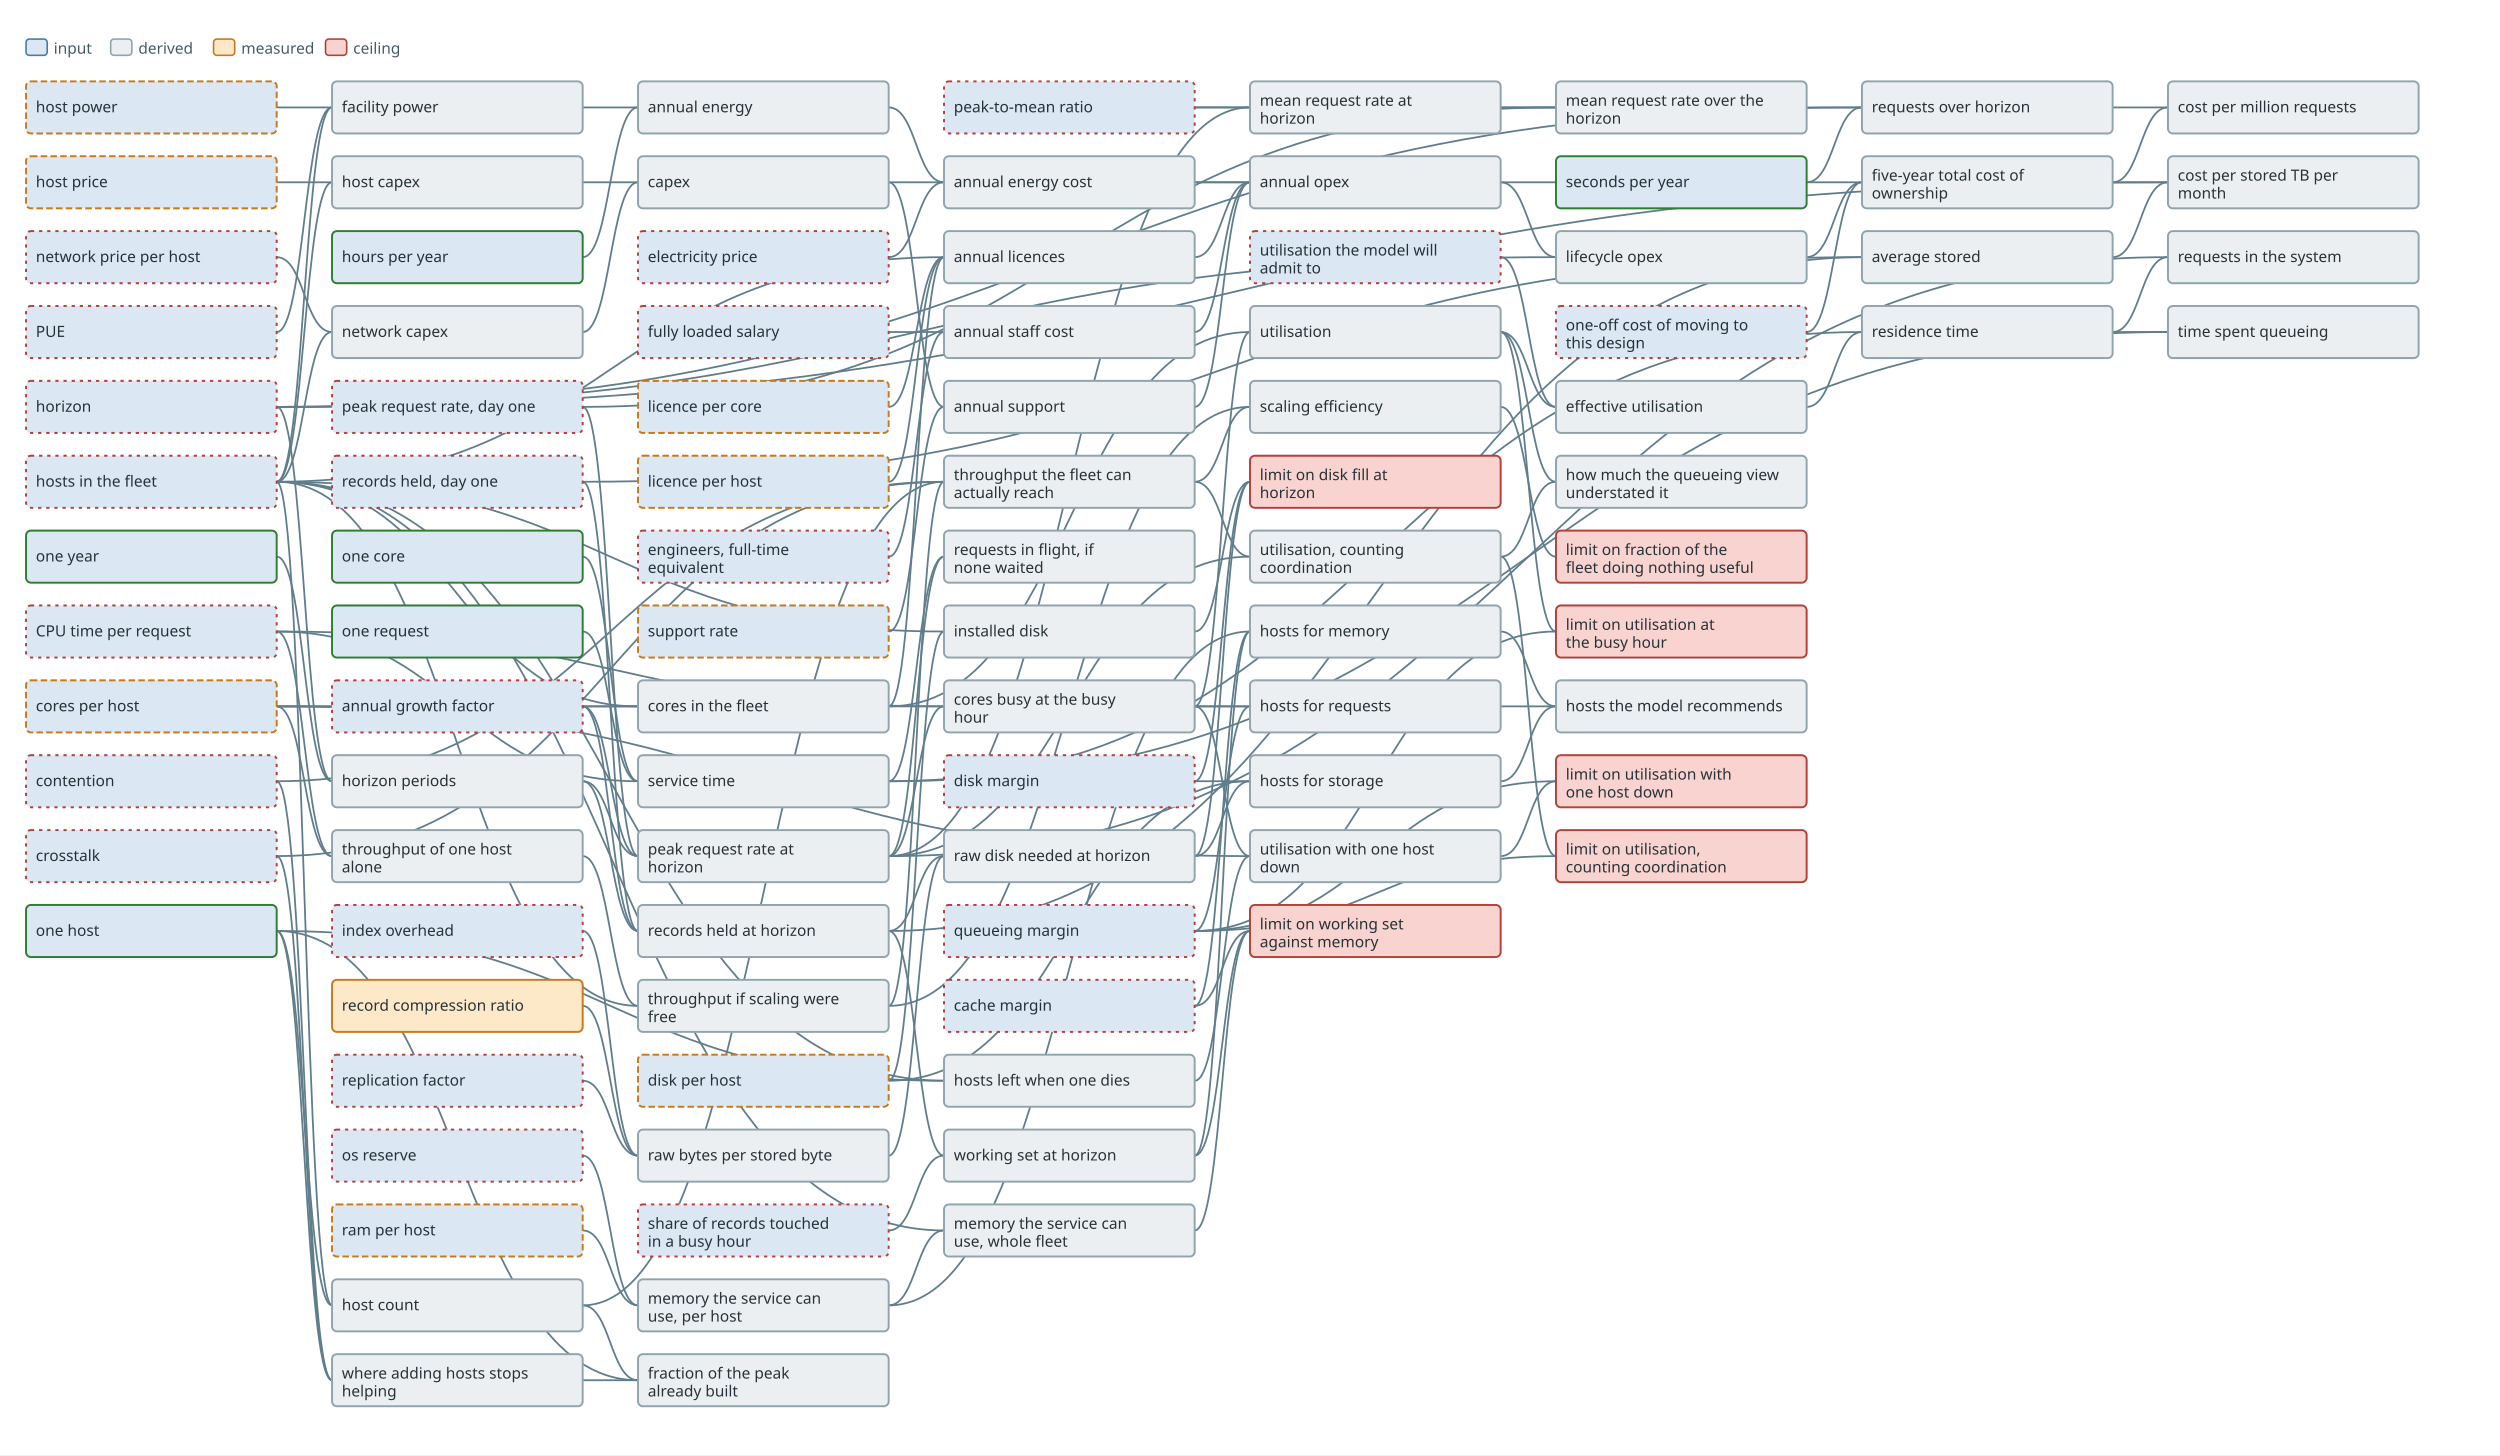
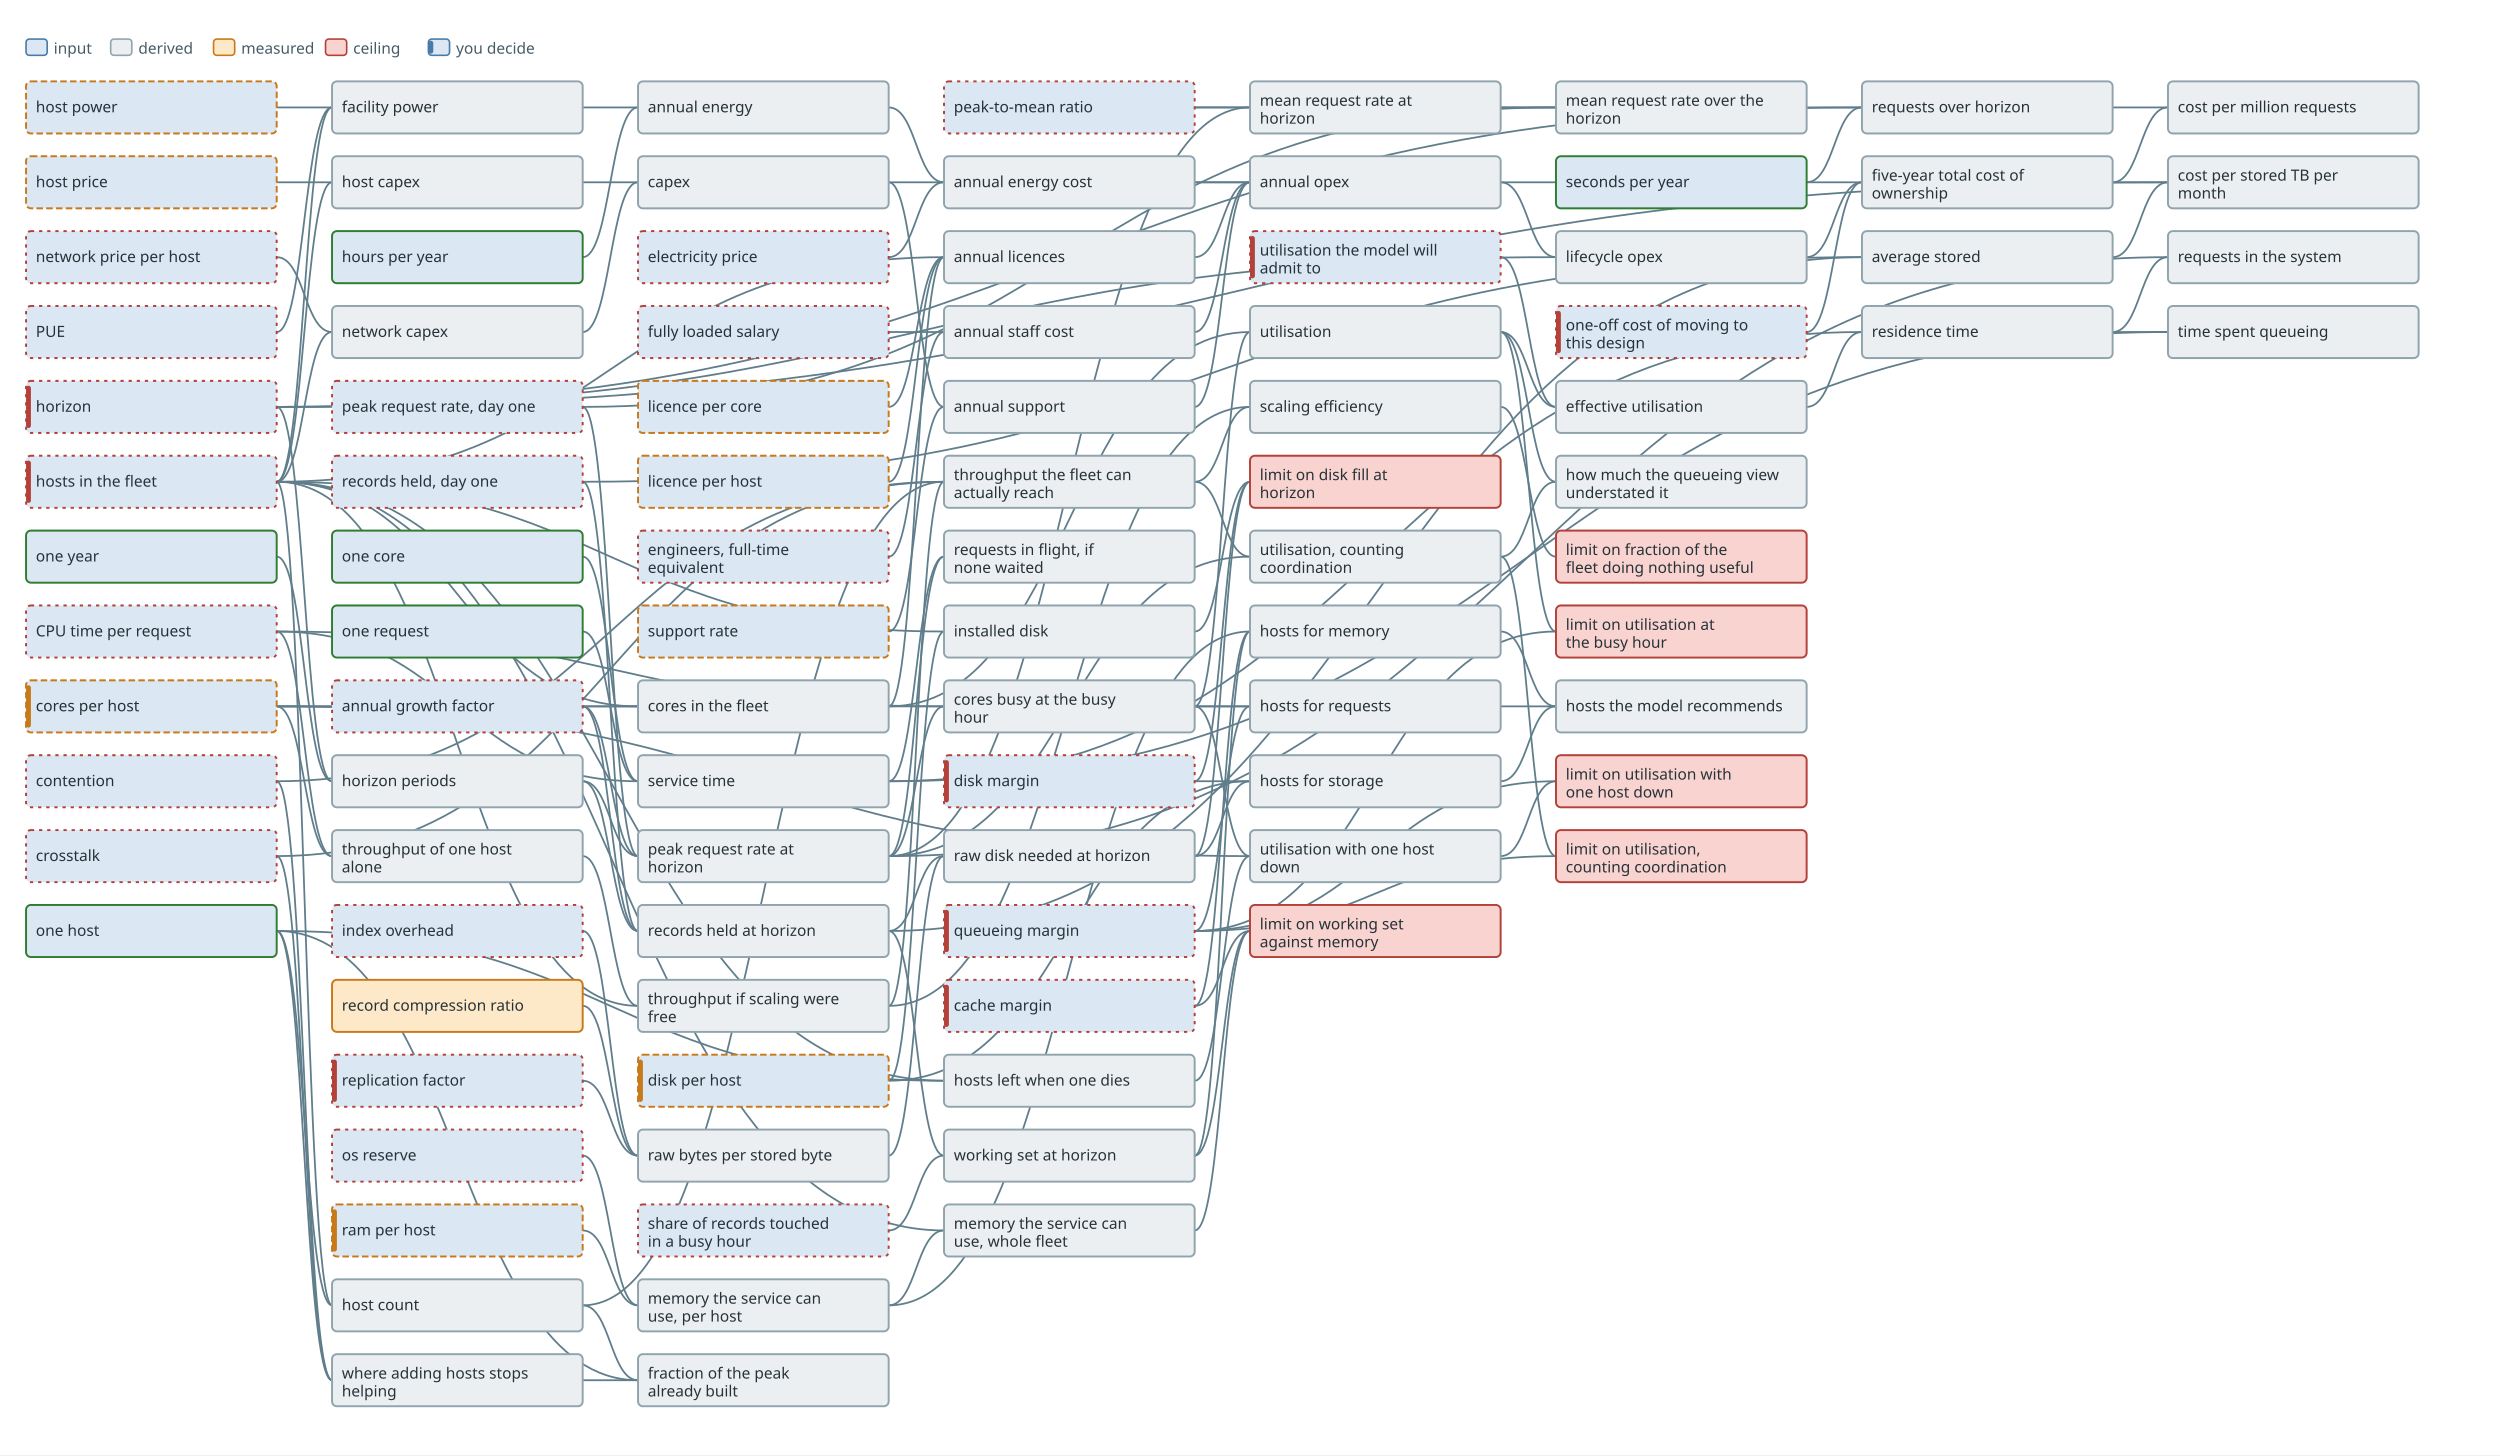
<svg xmlns="http://www.w3.org/2000/svg" viewBox="0 0 1536 894" width="1536" height="894" role="img" font-family="system-ui, sans-serif">
  <rect width="1536" height="894" fill="#ffffff" />
  <rect x="16.0" y="24" width="13" height="10" rx="2" fill="#dbe7f3" stroke="#4a7ba7" />
  <text x="33.0" y="33" font-size="9.5" fill="#455a64">input</text>
  <rect x="68.0" y="24" width="13" height="10" rx="2" fill="#eceff1" stroke="#90a4ae" />
  <text x="85.0" y="33" font-size="9.5" fill="#455a64">derived</text>
  <rect x="131.2" y="24" width="13" height="10" rx="2" fill="#fde8c8" stroke="#c8791a" />
  <text x="148.2" y="33" font-size="9.5" fill="#455a64">measured</text>
  <rect x="200.0" y="24" width="13" height="10" rx="2" fill="#f8d3d0" stroke="#b3413a" />
  <text x="217.0" y="33" font-size="9.5" fill="#455a64">ceiling</text>
+   <rect x="263.2" y="24" width="13" height="10" rx="2" fill="#dbe7f3" stroke="#4a7ba7" />
+   <rect x="263.2" y="25" width="3" height="8" rx="1.5" fill="#4a7ba7" />
+   <text x="280.2" y="33" font-size="9.5" fill="#455a64">you decide</text>
  <path d="M170.0,480.0 C375.0,480.0 375.0,296.0 580.0,296.0" fill="none" stroke="#607d8b" stroke-width="1.1" />
  <path d="M170.0,526.0 C375.0,526.0 375.0,296.0 580.0,296.0" fill="none" stroke="#607d8b" stroke-width="1.1" />
  <path d="M358.0,802.0 C469.0,802.0 469.0,296.0 580.0,296.0" fill="none" stroke="#607d8b" stroke-width="1.1" />
  <path d="M546.0,618.0 C563.0,618.0 563.0,296.0 580.0,296.0" fill="none" stroke="#607d8b" stroke-width="1.1" />
  <path d="M358.0,66.0 C375.0,66.0 375.0,66.0 392.0,66.0" fill="none" stroke="#607d8b" stroke-width="1.1" />
  <path d="M358.0,158.0 C375.0,158.0 375.0,66.0 392.0,66.0" fill="none" stroke="#607d8b" stroke-width="1.1" />
  <path d="M546.0,66.0 C563.0,66.0 563.0,112.0 580.0,112.0" fill="none" stroke="#607d8b" stroke-width="1.1" />
  <path d="M546.0,158.0 C563.0,158.0 563.0,112.0 580.0,112.0" fill="none" stroke="#607d8b" stroke-width="1.1" />
  <path d="M546.0,434.0 C563.0,434.0 563.0,158.0 580.0,158.0" fill="none" stroke="#607d8b" stroke-width="1.1" />
  <path d="M170.0,296.0 C375.0,296.0 375.0,158.0 580.0,158.0" fill="none" stroke="#607d8b" stroke-width="1.1" />
  <path d="M546.0,250.0 C563.0,250.0 563.0,158.0 580.0,158.0" fill="none" stroke="#607d8b" stroke-width="1.1" />
  <path d="M546.0,296.0 C563.0,296.0 563.0,158.0 580.0,158.0" fill="none" stroke="#607d8b" stroke-width="1.1" />
  <path d="M734.0,112.0 C751.0,112.0 751.0,112.0 768.0,112.0" fill="none" stroke="#607d8b" stroke-width="1.1" />
  <path d="M734.0,158.0 C751.0,158.0 751.0,112.0 768.0,112.0" fill="none" stroke="#607d8b" stroke-width="1.1" />
  <path d="M734.0,204.0 C751.0,204.0 751.0,112.0 768.0,112.0" fill="none" stroke="#607d8b" stroke-width="1.1" />
  <path d="M734.0,250.0 C751.0,250.0 751.0,112.0 768.0,112.0" fill="none" stroke="#607d8b" stroke-width="1.1" />
  <path d="M546.0,204.0 C563.0,204.0 563.0,204.0 580.0,204.0" fill="none" stroke="#607d8b" stroke-width="1.1" />
  <path d="M546.0,342.0 C563.0,342.0 563.0,204.0 580.0,204.0" fill="none" stroke="#607d8b" stroke-width="1.1" />
  <path d="M546.0,112.0 C563.0,112.0 563.0,250.0 580.0,250.0" fill="none" stroke="#607d8b" stroke-width="1.1" />
  <path d="M546.0,388.0 C563.0,388.0 563.0,250.0 580.0,250.0" fill="none" stroke="#607d8b" stroke-width="1.1" />
  <path d="M922.0,66.0 C939.0,66.0 939.0,66.0 956.0,66.0" fill="none" stroke="#607d8b" stroke-width="1.1" />
  <path d="M358.0,250.0 C657.0,250.0 657.0,66.0 956.0,66.0" fill="none" stroke="#607d8b" stroke-width="1.1" />
  <path d="M734.0,66.0 C845.0,66.0 845.0,66.0 956.0,66.0" fill="none" stroke="#607d8b" stroke-width="1.1" />
  <path d="M546.0,572.0 C845.0,572.0 845.0,158.0 1144.0,158.0" fill="none" stroke="#607d8b" stroke-width="1.1" />
  <path d="M358.0,296.0 C751.0,296.0 751.0,158.0 1144.0,158.0" fill="none" stroke="#607d8b" stroke-width="1.1" />
  <path d="M546.0,526.0 C563.0,526.0 563.0,434.0 580.0,434.0" fill="none" stroke="#607d8b" stroke-width="1.1" />
  <path d="M170.0,388.0 C375.0,388.0 375.0,434.0 580.0,434.0" fill="none" stroke="#607d8b" stroke-width="1.1" />
  <path d="M734.0,618.0 C751.0,618.0 751.0,572.0 768.0,572.0" fill="none" stroke="#607d8b" stroke-width="1.1" />
  <path d="M734.0,756.0 C751.0,756.0 751.0,572.0 768.0,572.0" fill="none" stroke="#607d8b" stroke-width="1.1" />
  <path d="M734.0,710.0 C751.0,710.0 751.0,572.0 768.0,572.0" fill="none" stroke="#607d8b" stroke-width="1.1" />
  <path d="M358.0,112.0 C375.0,112.0 375.0,112.0 392.0,112.0" fill="none" stroke="#607d8b" stroke-width="1.1" />
  <path d="M358.0,204.0 C375.0,204.0 375.0,112.0 392.0,112.0" fill="none" stroke="#607d8b" stroke-width="1.1" />
  <path d="M546.0,526.0 C939.0,526.0 939.0,158.0 1332.0,158.0" fill="none" stroke="#607d8b" stroke-width="1.1" />
  <path d="M1298.0,204.0 C1315.0,204.0 1315.0,158.0 1332.0,158.0" fill="none" stroke="#607d8b" stroke-width="1.1" />
  <path d="M734.0,572.0 C845.0,572.0 845.0,526.0 956.0,526.0" fill="none" stroke="#607d8b" stroke-width="1.1" />
  <path d="M922.0,342.0 C939.0,342.0 939.0,526.0 956.0,526.0" fill="none" stroke="#607d8b" stroke-width="1.1" />
  <path d="M170.0,434.0 C281.0,434.0 281.0,434.0 392.0,434.0" fill="none" stroke="#607d8b" stroke-width="1.1" />
  <path d="M170.0,296.0 C281.0,296.0 281.0,434.0 392.0,434.0" fill="none" stroke="#607d8b" stroke-width="1.1" />
  <path d="M1298.0,66.0 C1315.0,66.0 1315.0,66.0 1332.0,66.0" fill="none" stroke="#607d8b" stroke-width="1.1" />
  <path d="M1298.0,112.0 C1315.0,112.0 1315.0,66.0 1332.0,66.0" fill="none" stroke="#607d8b" stroke-width="1.1" />
  <path d="M1298.0,158.0 C1315.0,158.0 1315.0,112.0 1332.0,112.0" fill="none" stroke="#607d8b" stroke-width="1.1" />
  <path d="M170.0,250.0 C751.0,250.0 751.0,112.0 1332.0,112.0" fill="none" stroke="#607d8b" stroke-width="1.1" />
  <path d="M1298.0,112.0 C1315.0,112.0 1315.0,112.0 1332.0,112.0" fill="none" stroke="#607d8b" stroke-width="1.1" />
  <path d="M734.0,480.0 C751.0,480.0 751.0,296.0 768.0,296.0" fill="none" stroke="#607d8b" stroke-width="1.1" />
  <path d="M734.0,388.0 C751.0,388.0 751.0,296.0 768.0,296.0" fill="none" stroke="#607d8b" stroke-width="1.1" />
  <path d="M734.0,526.0 C751.0,526.0 751.0,296.0 768.0,296.0" fill="none" stroke="#607d8b" stroke-width="1.1" />
  <path d="M922.0,204.0 C939.0,204.0 939.0,250.0 956.0,250.0" fill="none" stroke="#607d8b" stroke-width="1.1" />
  <path d="M922.0,158.0 C939.0,158.0 939.0,250.0 956.0,250.0" fill="none" stroke="#607d8b" stroke-width="1.1" />
  <path d="M170.0,66.0 C187.0,66.0 187.0,66.0 204.0,66.0" fill="none" stroke="#607d8b" stroke-width="1.1" />
  <path d="M170.0,296.0 C187.0,296.0 187.0,66.0 204.0,66.0" fill="none" stroke="#607d8b" stroke-width="1.1" />
  <path d="M170.0,204.0 C187.0,204.0 187.0,66.0 204.0,66.0" fill="none" stroke="#607d8b" stroke-width="1.1" />
  <path d="M734.0,572.0 C845.0,572.0 845.0,480.0 956.0,480.0" fill="none" stroke="#607d8b" stroke-width="1.1" />
  <path d="M922.0,526.0 C939.0,526.0 939.0,480.0 956.0,480.0" fill="none" stroke="#607d8b" stroke-width="1.1" />
  <path d="M170.0,296.0 C375.0,296.0 375.0,756.0 580.0,756.0" fill="none" stroke="#607d8b" stroke-width="1.1" />
  <path d="M546.0,802.0 C563.0,802.0 563.0,756.0 580.0,756.0" fill="none" stroke="#607d8b" stroke-width="1.1" />
  <path d="M358.0,802.0 C375.0,802.0 375.0,848.0 392.0,848.0" fill="none" stroke="#607d8b" stroke-width="1.1" />
  <path d="M170.0,572.0 C281.0,572.0 281.0,848.0 392.0,848.0" fill="none" stroke="#607d8b" stroke-width="1.1" />
  <path d="M358.0,848.0 C375.0,848.0 375.0,848.0 392.0,848.0" fill="none" stroke="#607d8b" stroke-width="1.1" />
  <path d="M170.0,250.0 C187.0,250.0 187.0,480.0 204.0,480.0" fill="none" stroke="#607d8b" stroke-width="1.1" />
  <path d="M170.0,342.0 C187.0,342.0 187.0,480.0 204.0,480.0" fill="none" stroke="#607d8b" stroke-width="1.1" />
  <path d="M170.0,112.0 C187.0,112.0 187.0,112.0 204.0,112.0" fill="none" stroke="#607d8b" stroke-width="1.1" />
  <path d="M170.0,296.0 C187.0,296.0 187.0,112.0 204.0,112.0" fill="none" stroke="#607d8b" stroke-width="1.1" />
  <path d="M170.0,296.0 C187.0,296.0 187.0,802.0 204.0,802.0" fill="none" stroke="#607d8b" stroke-width="1.1" />
  <path d="M170.0,572.0 C187.0,572.0 187.0,802.0 204.0,802.0" fill="none" stroke="#607d8b" stroke-width="1.1" />
  <path d="M170.0,296.0 C375.0,296.0 375.0,664.0 580.0,664.0" fill="none" stroke="#607d8b" stroke-width="1.1" />
  <path d="M170.0,572.0 C375.0,572.0 375.0,664.0 580.0,664.0" fill="none" stroke="#607d8b" stroke-width="1.1" />
  <path d="M734.0,618.0 C751.0,618.0 751.0,388.0 768.0,388.0" fill="none" stroke="#607d8b" stroke-width="1.1" />
  <path d="M546.0,802.0 C657.0,802.0 657.0,388.0 768.0,388.0" fill="none" stroke="#607d8b" stroke-width="1.1" />
  <path d="M734.0,710.0 C751.0,710.0 751.0,388.0 768.0,388.0" fill="none" stroke="#607d8b" stroke-width="1.1" />
  <path d="M734.0,434.0 C751.0,434.0 751.0,434.0 768.0,434.0" fill="none" stroke="#607d8b" stroke-width="1.1" />
  <path d="M170.0,434.0 C469.0,434.0 469.0,434.0 768.0,434.0" fill="none" stroke="#607d8b" stroke-width="1.1" />
  <path d="M734.0,572.0 C751.0,572.0 751.0,434.0 768.0,434.0" fill="none" stroke="#607d8b" stroke-width="1.1" />
  <path d="M734.0,480.0 C751.0,480.0 751.0,480.0 768.0,480.0" fill="none" stroke="#607d8b" stroke-width="1.1" />
  <path d="M546.0,664.0 C657.0,664.0 657.0,480.0 768.0,480.0" fill="none" stroke="#607d8b" stroke-width="1.1" />
  <path d="M734.0,526.0 C751.0,526.0 751.0,480.0 768.0,480.0" fill="none" stroke="#607d8b" stroke-width="1.1" />
  <path d="M922.0,388.0 C939.0,388.0 939.0,434.0 956.0,434.0" fill="none" stroke="#607d8b" stroke-width="1.1" />
  <path d="M922.0,434.0 C939.0,434.0 939.0,434.0 956.0,434.0" fill="none" stroke="#607d8b" stroke-width="1.1" />
  <path d="M922.0,480.0 C939.0,480.0 939.0,434.0 956.0,434.0" fill="none" stroke="#607d8b" stroke-width="1.1" />
  <path d="M546.0,526.0 C563.0,526.0 563.0,342.0 580.0,342.0" fill="none" stroke="#607d8b" stroke-width="1.1" />
  <path d="M546.0,480.0 C563.0,480.0 563.0,342.0 580.0,342.0" fill="none" stroke="#607d8b" stroke-width="1.1" />
  <path d="M546.0,664.0 C563.0,664.0 563.0,388.0 580.0,388.0" fill="none" stroke="#607d8b" stroke-width="1.1" />
  <path d="M170.0,296.0 C375.0,296.0 375.0,388.0 580.0,388.0" fill="none" stroke="#607d8b" stroke-width="1.1" />
  <path d="M922.0,112.0 C939.0,112.0 939.0,158.0 956.0,158.0" fill="none" stroke="#607d8b" stroke-width="1.1" />
  <path d="M170.0,250.0 C563.0,250.0 563.0,158.0 956.0,158.0" fill="none" stroke="#607d8b" stroke-width="1.1" />
  <path d="M170.0,296.0 C281.0,296.0 281.0,618.0 392.0,618.0" fill="none" stroke="#607d8b" stroke-width="1.1" />
  <path d="M358.0,526.0 C375.0,526.0 375.0,618.0 392.0,618.0" fill="none" stroke="#607d8b" stroke-width="1.1" />
  <path d="M546.0,526.0 C657.0,526.0 657.0,66.0 768.0,66.0" fill="none" stroke="#607d8b" stroke-width="1.1" />
  <path d="M734.0,66.0 C751.0,66.0 751.0,66.0 768.0,66.0" fill="none" stroke="#607d8b" stroke-width="1.1" />
  <path d="M170.0,296.0 C187.0,296.0 187.0,204.0 204.0,204.0" fill="none" stroke="#607d8b" stroke-width="1.1" />
  <path d="M170.0,158.0 C187.0,158.0 187.0,204.0 204.0,204.0" fill="none" stroke="#607d8b" stroke-width="1.1" />
  <path d="M922.0,204.0 C939.0,204.0 939.0,296.0 956.0,296.0" fill="none" stroke="#607d8b" stroke-width="1.1" />
  <path d="M922.0,342.0 C939.0,342.0 939.0,296.0 956.0,296.0" fill="none" stroke="#607d8b" stroke-width="1.1" />
  <path d="M170.0,480.0 C187.0,480.0 187.0,848.0 204.0,848.0" fill="none" stroke="#607d8b" stroke-width="1.1" />
  <path d="M170.0,526.0 C187.0,526.0 187.0,848.0 204.0,848.0" fill="none" stroke="#607d8b" stroke-width="1.1" />
  <path d="M170.0,572.0 C187.0,572.0 187.0,848.0 204.0,848.0" fill="none" stroke="#607d8b" stroke-width="1.1" />
  <path d="M358.0,434.0 C375.0,434.0 375.0,526.0 392.0,526.0" fill="none" stroke="#607d8b" stroke-width="1.1" />
  <path d="M358.0,480.0 C375.0,480.0 375.0,526.0 392.0,526.0" fill="none" stroke="#607d8b" stroke-width="1.1" />
  <path d="M358.0,250.0 C375.0,250.0 375.0,526.0 392.0,526.0" fill="none" stroke="#607d8b" stroke-width="1.1" />
  <path d="M734.0,572.0 C845.0,572.0 845.0,388.0 956.0,388.0" fill="none" stroke="#607d8b" stroke-width="1.1" />
  <path d="M922.0,204.0 C939.0,204.0 939.0,388.0 956.0,388.0" fill="none" stroke="#607d8b" stroke-width="1.1" />
  <path d="M358.0,710.0 C375.0,710.0 375.0,802.0 392.0,802.0" fill="none" stroke="#607d8b" stroke-width="1.1" />
  <path d="M358.0,756.0 C375.0,756.0 375.0,802.0 392.0,802.0" fill="none" stroke="#607d8b" stroke-width="1.1" />
  <path d="M546.0,710.0 C563.0,710.0 563.0,526.0 580.0,526.0" fill="none" stroke="#607d8b" stroke-width="1.1" />
  <path d="M546.0,572.0 C563.0,572.0 563.0,526.0 580.0,526.0" fill="none" stroke="#607d8b" stroke-width="1.1" />
  <path d="M358.0,572.0 C375.0,572.0 375.0,710.0 392.0,710.0" fill="none" stroke="#607d8b" stroke-width="1.1" />
  <path d="M358.0,618.0 C375.0,618.0 375.0,710.0 392.0,710.0" fill="none" stroke="#607d8b" stroke-width="1.1" />
  <path d="M358.0,664.0 C375.0,664.0 375.0,710.0 392.0,710.0" fill="none" stroke="#607d8b" stroke-width="1.1" />
  <path d="M1110.0,66.0 C1127.0,66.0 1127.0,66.0 1144.0,66.0" fill="none" stroke="#607d8b" stroke-width="1.1" />
  <path d="M170.0,250.0 C657.0,250.0 657.0,66.0 1144.0,66.0" fill="none" stroke="#607d8b" stroke-width="1.1" />
  <path d="M1110.0,112.0 C1127.0,112.0 1127.0,66.0 1144.0,66.0" fill="none" stroke="#607d8b" stroke-width="1.1" />
  <path d="M1110.0,250.0 C1127.0,250.0 1127.0,204.0 1144.0,204.0" fill="none" stroke="#607d8b" stroke-width="1.1" />
  <path d="M546.0,480.0 C845.0,480.0 845.0,204.0 1144.0,204.0" fill="none" stroke="#607d8b" stroke-width="1.1" />
  <path d="M734.0,296.0 C751.0,296.0 751.0,250.0 768.0,250.0" fill="none" stroke="#607d8b" stroke-width="1.1" />
  <path d="M546.0,618.0 C657.0,618.0 657.0,250.0 768.0,250.0" fill="none" stroke="#607d8b" stroke-width="1.1" />
  <path d="M922.0,250.0 C939.0,250.0 939.0,342.0 956.0,342.0" fill="none" stroke="#607d8b" stroke-width="1.1" />
  <path d="M358.0,342.0 C375.0,342.0 375.0,480.0 392.0,480.0" fill="none" stroke="#607d8b" stroke-width="1.1" />
  <path d="M358.0,388.0 C375.0,388.0 375.0,480.0 392.0,480.0" fill="none" stroke="#607d8b" stroke-width="1.1" />
  <path d="M170.0,388.0 C281.0,388.0 281.0,480.0 392.0,480.0" fill="none" stroke="#607d8b" stroke-width="1.1" />
  <path d="M170.0,434.0 C187.0,434.0 187.0,526.0 204.0,526.0" fill="none" stroke="#607d8b" stroke-width="1.1" />
  <path d="M170.0,388.0 C187.0,388.0 187.0,526.0 204.0,526.0" fill="none" stroke="#607d8b" stroke-width="1.1" />
  <path d="M358.0,434.0 C375.0,434.0 375.0,572.0 392.0,572.0" fill="none" stroke="#607d8b" stroke-width="1.1" />
  <path d="M358.0,480.0 C375.0,480.0 375.0,572.0 392.0,572.0" fill="none" stroke="#607d8b" stroke-width="1.1" />
  <path d="M358.0,296.0 C375.0,296.0 375.0,572.0 392.0,572.0" fill="none" stroke="#607d8b" stroke-width="1.1" />
  <path d="M546.0,112.0 C845.0,112.0 845.0,112.0 1144.0,112.0" fill="none" stroke="#607d8b" stroke-width="1.1" />
  <path d="M1110.0,158.0 C1127.0,158.0 1127.0,112.0 1144.0,112.0" fill="none" stroke="#607d8b" stroke-width="1.1" />
  <path d="M1110.0,204.0 C1127.0,204.0 1127.0,112.0 1144.0,112.0" fill="none" stroke="#607d8b" stroke-width="1.1" />
  <path d="M734.0,434.0 C751.0,434.0 751.0,204.0 768.0,204.0" fill="none" stroke="#607d8b" stroke-width="1.1" />
  <path d="M546.0,434.0 C657.0,434.0 657.0,204.0 768.0,204.0" fill="none" stroke="#607d8b" stroke-width="1.1" />
  <path d="M734.0,434.0 C751.0,434.0 751.0,526.0 768.0,526.0" fill="none" stroke="#607d8b" stroke-width="1.1" />
  <path d="M170.0,434.0 C469.0,434.0 469.0,526.0 768.0,526.0" fill="none" stroke="#607d8b" stroke-width="1.1" />
  <path d="M734.0,664.0 C751.0,664.0 751.0,526.0 768.0,526.0" fill="none" stroke="#607d8b" stroke-width="1.1" />
  <path d="M734.0,296.0 C751.0,296.0 751.0,342.0 768.0,342.0" fill="none" stroke="#607d8b" stroke-width="1.1" />
  <path d="M546.0,526.0 C657.0,526.0 657.0,342.0 768.0,342.0" fill="none" stroke="#607d8b" stroke-width="1.1" />
  <path d="M1298.0,204.0 C1315.0,204.0 1315.0,204.0 1332.0,204.0" fill="none" stroke="#607d8b" stroke-width="1.1" />
  <path d="M546.0,480.0 C939.0,480.0 939.0,204.0 1332.0,204.0" fill="none" stroke="#607d8b" stroke-width="1.1" />
  <path d="M546.0,756.0 C563.0,756.0 563.0,710.0 580.0,710.0" fill="none" stroke="#607d8b" stroke-width="1.1" />
  <path d="M546.0,572.0 C563.0,572.0 563.0,710.0 580.0,710.0" fill="none" stroke="#607d8b" stroke-width="1.1" />
  <rect x="580" y="280" width="154" height="32" rx="3" fill="#eceff1" stroke="#90a4ae" stroke-width="1.2" />
  <text x="586" y="295" font-size="9.5" fill="#263238">throughput the fleet can</text>
  <text x="586" y="306" font-size="9.5" fill="#263238">actually reach</text>
  <rect x="392" y="50" width="154" height="32" rx="3" fill="#eceff1" stroke="#90a4ae" stroke-width="1.2" />
  <text x="398" y="69" font-size="9.5" fill="#263238">annual energy</text>
  <rect x="580" y="96" width="154" height="32" rx="3" fill="#eceff1" stroke="#90a4ae" stroke-width="1.2" />
  <text x="586" y="115" font-size="9.5" fill="#263238">annual energy cost</text>
  <rect x="204" y="418" width="154" height="32" rx="3" fill="#dbe7f3" stroke="#b3413a" stroke-width="1.2" stroke-dasharray="2 3" />
  <text x="210" y="437" font-size="9.5" fill="#263238">annual growth factor</text>
  <rect x="580" y="142" width="154" height="32" rx="3" fill="#eceff1" stroke="#90a4ae" stroke-width="1.2" />
  <text x="586" y="161" font-size="9.5" fill="#263238">annual licences</text>
  <rect x="768" y="96" width="154" height="32" rx="3" fill="#eceff1" stroke="#90a4ae" stroke-width="1.2" />
  <text x="774" y="115" font-size="9.5" fill="#263238">annual opex</text>
  <rect x="580" y="188" width="154" height="32" rx="3" fill="#eceff1" stroke="#90a4ae" stroke-width="1.2" />
  <text x="586" y="207" font-size="9.5" fill="#263238">annual staff cost</text>
  <rect x="580" y="234" width="154" height="32" rx="3" fill="#eceff1" stroke="#90a4ae" stroke-width="1.2" />
  <text x="586" y="253" font-size="9.5" fill="#263238">annual support</text>
  <rect x="956" y="50" width="154" height="32" rx="3" fill="#eceff1" stroke="#90a4ae" stroke-width="1.2" />
  <text x="962" y="65" font-size="9.5" fill="#263238">mean request rate over the</text>
  <text x="962" y="76" font-size="9.5" fill="#263238">horizon</text>
  <rect x="1144" y="142" width="154" height="32" rx="3" fill="#eceff1" stroke="#90a4ae" stroke-width="1.2" />
  <text x="1150" y="161" font-size="9.5" fill="#263238">average stored</text>
  <rect x="580" y="418" width="154" height="32" rx="3" fill="#eceff1" stroke="#90a4ae" stroke-width="1.2" />
  <text x="586" y="433" font-size="9.5" fill="#263238">cores busy at the busy</text>
  <text x="586" y="444" font-size="9.5" fill="#263238">hour</text>
  <rect x="768" y="556" width="154" height="32" rx="3" fill="#f8d3d0" stroke="#b3413a" stroke-width="1.2" />
  <text x="774" y="571" font-size="9.5" fill="#263238">limit on working set</text>
  <text x="774" y="582" font-size="9.5" fill="#263238">against memory</text>
  <rect x="580" y="602" width="154" height="32" rx="3" fill="#dbe7f3" stroke="#b3413a" stroke-width="1.2" stroke-dasharray="2 3" />
+   <rect x="580" y="605" width="3" height="26" rx="1.5" fill="#b3413a" />
  <text x="586" y="621" font-size="9.5" fill="#263238">cache margin</text>
  <rect x="392" y="96" width="154" height="32" rx="3" fill="#eceff1" stroke="#90a4ae" stroke-width="1.2" />
  <text x="398" y="115" font-size="9.5" fill="#263238">capex</text>
  <rect x="1332" y="142" width="154" height="32" rx="3" fill="#eceff1" stroke="#90a4ae" stroke-width="1.2" />
  <text x="1338" y="161" font-size="9.5" fill="#263238">requests in the system</text>
  <rect x="16" y="464" width="154" height="32" rx="3" fill="#dbe7f3" stroke="#b3413a" stroke-width="1.2" stroke-dasharray="2 3" />
  <text x="22" y="483" font-size="9.5" fill="#263238">contention</text>
  <rect x="956" y="510" width="154" height="32" rx="3" fill="#f8d3d0" stroke="#b3413a" stroke-width="1.2" />
  <text x="962" y="525" font-size="9.5" fill="#263238">limit on utilisation,</text>
  <text x="962" y="536" font-size="9.5" fill="#263238">counting coordination</text>
  <rect x="392" y="418" width="154" height="32" rx="3" fill="#eceff1" stroke="#90a4ae" stroke-width="1.2" />
  <text x="398" y="437" font-size="9.5" fill="#263238">cores in the fleet</text>
  <rect x="16" y="418" width="154" height="32" rx="3" fill="#dbe7f3" stroke="#c8791a" stroke-width="1.2" stroke-dasharray="4 2" />
+   <rect x="16" y="421" width="3" height="26" rx="1.5" fill="#c8791a" />
  <text x="22" y="437" font-size="9.5" fill="#263238">cores per host</text>
  <rect x="1332" y="50" width="154" height="32" rx="3" fill="#eceff1" stroke="#90a4ae" stroke-width="1.2" />
  <text x="1338" y="69" font-size="9.5" fill="#263238">cost per million requests</text>
  <rect x="1332" y="96" width="154" height="32" rx="3" fill="#eceff1" stroke="#90a4ae" stroke-width="1.2" />
  <text x="1338" y="111" font-size="9.5" fill="#263238">cost per stored TB per</text>
  <text x="1338" y="122" font-size="9.5" fill="#263238">month</text>
  <rect x="16" y="510" width="154" height="32" rx="3" fill="#dbe7f3" stroke="#b3413a" stroke-width="1.2" stroke-dasharray="2 3" />
  <text x="22" y="529" font-size="9.5" fill="#263238">crosstalk</text>
  <rect x="768" y="280" width="154" height="32" rx="3" fill="#f8d3d0" stroke="#b3413a" stroke-width="1.2" />
  <text x="774" y="295" font-size="9.5" fill="#263238">limit on disk fill at</text>
  <text x="774" y="306" font-size="9.5" fill="#263238">horizon</text>
  <rect x="580" y="464" width="154" height="32" rx="3" fill="#dbe7f3" stroke="#b3413a" stroke-width="1.2" stroke-dasharray="2 3" />
+   <rect x="580" y="467" width="3" height="26" rx="1.5" fill="#b3413a" />
  <text x="586" y="483" font-size="9.5" fill="#263238">disk margin</text>
  <rect x="392" y="648" width="154" height="32" rx="3" fill="#dbe7f3" stroke="#c8791a" stroke-width="1.2" stroke-dasharray="4 2" />
+   <rect x="392" y="651" width="3" height="26" rx="1.5" fill="#c8791a" />
  <text x="398" y="667" font-size="9.5" fill="#263238">disk per host</text>
  <rect x="956" y="234" width="154" height="32" rx="3" fill="#eceff1" stroke="#90a4ae" stroke-width="1.2" />
  <text x="962" y="253" font-size="9.5" fill="#263238">effective utilisation</text>
  <rect x="392" y="142" width="154" height="32" rx="3" fill="#dbe7f3" stroke="#b3413a" stroke-width="1.2" stroke-dasharray="2 3" />
  <text x="398" y="161" font-size="9.5" fill="#263238">electricity price</text>
  <rect x="204" y="50" width="154" height="32" rx="3" fill="#eceff1" stroke="#90a4ae" stroke-width="1.2" />
  <text x="210" y="69" font-size="9.5" fill="#263238">facility power</text>
  <rect x="956" y="464" width="154" height="32" rx="3" fill="#f8d3d0" stroke="#b3413a" stroke-width="1.2" />
  <text x="962" y="479" font-size="9.5" fill="#263238">limit on utilisation with</text>
  <text x="962" y="490" font-size="9.5" fill="#263238">one host down</text>
  <rect x="580" y="740" width="154" height="32" rx="3" fill="#eceff1" stroke="#90a4ae" stroke-width="1.2" />
  <text x="586" y="755" font-size="9.5" fill="#263238">memory the service can</text>
  <text x="586" y="766" font-size="9.5" fill="#263238">use, whole fleet</text>
  <rect x="392" y="188" width="154" height="32" rx="3" fill="#dbe7f3" stroke="#b3413a" stroke-width="1.2" stroke-dasharray="2 3" />
  <text x="398" y="207" font-size="9.5" fill="#263238">fully loaded salary</text>
  <rect x="392" y="832" width="154" height="32" rx="3" fill="#eceff1" stroke="#90a4ae" stroke-width="1.2" />
  <text x="398" y="847" font-size="9.5" fill="#263238">fraction of the peak</text>
  <text x="398" y="858" font-size="9.5" fill="#263238">already built</text>
  <rect x="16" y="234" width="154" height="32" rx="3" fill="#dbe7f3" stroke="#b3413a" stroke-width="1.2" stroke-dasharray="2 3" />
+   <rect x="16" y="237" width="3" height="26" rx="1.5" fill="#b3413a" />
  <text x="22" y="253" font-size="9.5" fill="#263238">horizon</text>
  <rect x="204" y="464" width="154" height="32" rx="3" fill="#eceff1" stroke="#90a4ae" stroke-width="1.2" />
  <text x="210" y="483" font-size="9.5" fill="#263238">horizon periods</text>
  <rect x="204" y="96" width="154" height="32" rx="3" fill="#eceff1" stroke="#90a4ae" stroke-width="1.2" />
  <text x="210" y="115" font-size="9.5" fill="#263238">host capex</text>
  <rect x="204" y="786" width="154" height="32" rx="3" fill="#eceff1" stroke="#90a4ae" stroke-width="1.2" />
  <text x="210" y="805" font-size="9.5" fill="#263238">host count</text>
  <rect x="16" y="50" width="154" height="32" rx="3" fill="#dbe7f3" stroke="#c8791a" stroke-width="1.2" stroke-dasharray="4 2" />
  <text x="22" y="69" font-size="9.5" fill="#263238">host power</text>
  <rect x="16" y="96" width="154" height="32" rx="3" fill="#dbe7f3" stroke="#c8791a" stroke-width="1.2" stroke-dasharray="4 2" />
  <text x="22" y="115" font-size="9.5" fill="#263238">host price</text>
  <rect x="16" y="280" width="154" height="32" rx="3" fill="#dbe7f3" stroke="#b3413a" stroke-width="1.2" stroke-dasharray="2 3" />
+   <rect x="16" y="283" width="3" height="26" rx="1.5" fill="#b3413a" />
  <text x="22" y="299" font-size="9.5" fill="#263238">hosts in the fleet</text>
  <rect x="580" y="648" width="154" height="32" rx="3" fill="#eceff1" stroke="#90a4ae" stroke-width="1.2" />
  <text x="586" y="667" font-size="9.5" fill="#263238">hosts left when one dies</text>
  <rect x="768" y="372" width="154" height="32" rx="3" fill="#eceff1" stroke="#90a4ae" stroke-width="1.2" />
  <text x="774" y="391" font-size="9.5" fill="#263238">hosts for memory</text>
  <rect x="768" y="418" width="154" height="32" rx="3" fill="#eceff1" stroke="#90a4ae" stroke-width="1.2" />
  <text x="774" y="437" font-size="9.5" fill="#263238">hosts for requests</text>
  <rect x="768" y="464" width="154" height="32" rx="3" fill="#eceff1" stroke="#90a4ae" stroke-width="1.2" />
  <text x="774" y="483" font-size="9.5" fill="#263238">hosts for storage</text>
  <rect x="956" y="418" width="154" height="32" rx="3" fill="#eceff1" stroke="#90a4ae" stroke-width="1.2" />
  <text x="962" y="437" font-size="9.5" fill="#263238">hosts the model recommends</text>
  <rect x="392" y="740" width="154" height="32" rx="3" fill="#dbe7f3" stroke="#b3413a" stroke-width="1.2" stroke-dasharray="2 3" />
  <text x="398" y="755" font-size="9.5" fill="#263238">share of records touched</text>
  <text x="398" y="766" font-size="9.5" fill="#263238">in a busy hour</text>
  <rect x="204" y="142" width="154" height="32" rx="3" fill="#dbe7f3" stroke="#2e7d32" stroke-width="1.2" />
  <text x="210" y="161" font-size="9.5" fill="#263238">hours per year</text>
  <rect x="580" y="326" width="154" height="32" rx="3" fill="#eceff1" stroke="#90a4ae" stroke-width="1.2" />
  <text x="586" y="341" font-size="9.5" fill="#263238">requests in flight, if</text>
  <text x="586" y="352" font-size="9.5" fill="#263238">none waited</text>
  <rect x="204" y="556" width="154" height="32" rx="3" fill="#dbe7f3" stroke="#b3413a" stroke-width="1.2" stroke-dasharray="2 3" />
  <text x="210" y="575" font-size="9.5" fill="#263238">index overhead</text>
  <rect x="580" y="372" width="154" height="32" rx="3" fill="#eceff1" stroke="#90a4ae" stroke-width="1.2" />
  <text x="586" y="391" font-size="9.5" fill="#263238">installed disk</text>
  <rect x="392" y="234" width="154" height="32" rx="3" fill="#dbe7f3" stroke="#c8791a" stroke-width="1.2" stroke-dasharray="4 2" />
  <text x="398" y="253" font-size="9.5" fill="#263238">licence per core</text>
  <rect x="392" y="280" width="154" height="32" rx="3" fill="#dbe7f3" stroke="#c8791a" stroke-width="1.2" stroke-dasharray="4 2" />
  <text x="398" y="299" font-size="9.5" fill="#263238">licence per host</text>
  <rect x="956" y="142" width="154" height="32" rx="3" fill="#eceff1" stroke="#90a4ae" stroke-width="1.2" />
  <text x="962" y="161" font-size="9.5" fill="#263238">lifecycle opex</text>
  <rect x="392" y="602" width="154" height="32" rx="3" fill="#eceff1" stroke="#90a4ae" stroke-width="1.2" />
  <text x="398" y="617" font-size="9.5" fill="#263238">throughput if scaling were</text>
  <text x="398" y="628" font-size="9.5" fill="#263238">free</text>
  <rect x="768" y="50" width="154" height="32" rx="3" fill="#eceff1" stroke="#90a4ae" stroke-width="1.2" />
  <text x="774" y="65" font-size="9.5" fill="#263238">mean request rate at</text>
  <text x="774" y="76" font-size="9.5" fill="#263238">horizon</text>
  <rect x="956" y="188" width="154" height="32" rx="3" fill="#dbe7f3" stroke="#b3413a" stroke-width="1.2" stroke-dasharray="2 3" />
+   <rect x="956" y="191" width="3" height="26" rx="1.5" fill="#b3413a" />
  <text x="962" y="203" font-size="9.5" fill="#263238">one-off cost of moving to</text>
  <text x="962" y="214" font-size="9.5" fill="#263238">this design</text>
  <rect x="204" y="188" width="154" height="32" rx="3" fill="#eceff1" stroke="#90a4ae" stroke-width="1.2" />
  <text x="210" y="207" font-size="9.5" fill="#263238">network capex</text>
  <rect x="16" y="142" width="154" height="32" rx="3" fill="#dbe7f3" stroke="#b3413a" stroke-width="1.2" stroke-dasharray="2 3" />
  <text x="22" y="161" font-size="9.5" fill="#263238">network price per host</text>
  <rect x="204" y="326" width="154" height="32" rx="3" fill="#dbe7f3" stroke="#2e7d32" stroke-width="1.2" />
  <text x="210" y="345" font-size="9.5" fill="#263238">one core</text>
  <rect x="16" y="556" width="154" height="32" rx="3" fill="#dbe7f3" stroke="#2e7d32" stroke-width="1.2" />
  <text x="22" y="575" font-size="9.5" fill="#263238">one host</text>
  <rect x="204" y="372" width="154" height="32" rx="3" fill="#dbe7f3" stroke="#2e7d32" stroke-width="1.2" />
  <text x="210" y="391" font-size="9.5" fill="#263238">one request</text>
  <rect x="16" y="326" width="154" height="32" rx="3" fill="#dbe7f3" stroke="#2e7d32" stroke-width="1.2" />
  <text x="22" y="345" font-size="9.5" fill="#263238">one year</text>
  <rect x="956" y="280" width="154" height="32" rx="3" fill="#eceff1" stroke="#90a4ae" stroke-width="1.2" />
  <text x="962" y="295" font-size="9.5" fill="#263238">how much the queueing view</text>
  <text x="962" y="306" font-size="9.5" fill="#263238">understated it</text>
  <rect x="204" y="694" width="154" height="32" rx="3" fill="#dbe7f3" stroke="#b3413a" stroke-width="1.2" stroke-dasharray="2 3" />
  <text x="210" y="713" font-size="9.5" fill="#263238">os reserve</text>
  <rect x="204" y="832" width="154" height="32" rx="3" fill="#eceff1" stroke="#90a4ae" stroke-width="1.2" />
  <text x="210" y="847" font-size="9.5" fill="#263238">where adding hosts stops</text>
  <text x="210" y="858" font-size="9.5" fill="#263238">helping</text>
  <rect x="392" y="510" width="154" height="32" rx="3" fill="#eceff1" stroke="#90a4ae" stroke-width="1.2" />
  <text x="398" y="525" font-size="9.5" fill="#263238">peak request rate at</text>
  <text x="398" y="536" font-size="9.5" fill="#263238">horizon</text>
  <rect x="204" y="234" width="154" height="32" rx="3" fill="#dbe7f3" stroke="#b3413a" stroke-width="1.2" stroke-dasharray="2 3" />
  <text x="210" y="253" font-size="9.5" fill="#263238">peak request rate, day one</text>
  <rect x="580" y="50" width="154" height="32" rx="3" fill="#dbe7f3" stroke="#b3413a" stroke-width="1.2" stroke-dasharray="2 3" />
  <text x="586" y="69" font-size="9.5" fill="#263238">peak-to-mean ratio</text>
  <rect x="16" y="188" width="154" height="32" rx="3" fill="#dbe7f3" stroke="#b3413a" stroke-width="1.2" stroke-dasharray="2 3" />
  <text x="22" y="207" font-size="9.5" fill="#263238">PUE</text>
  <rect x="956" y="372" width="154" height="32" rx="3" fill="#f8d3d0" stroke="#b3413a" stroke-width="1.2" />
  <text x="962" y="387" font-size="9.5" fill="#263238">limit on utilisation at</text>
  <text x="962" y="398" font-size="9.5" fill="#263238">the busy hour</text>
  <rect x="580" y="556" width="154" height="32" rx="3" fill="#dbe7f3" stroke="#b3413a" stroke-width="1.2" stroke-dasharray="2 3" />
+   <rect x="580" y="559" width="3" height="26" rx="1.5" fill="#b3413a" />
  <text x="586" y="575" font-size="9.5" fill="#263238">queueing margin</text>
  <rect x="392" y="786" width="154" height="32" rx="3" fill="#eceff1" stroke="#90a4ae" stroke-width="1.2" />
  <text x="398" y="801" font-size="9.5" fill="#263238">memory the service can</text>
  <text x="398" y="812" font-size="9.5" fill="#263238">use, per host</text>
  <rect x="204" y="740" width="154" height="32" rx="3" fill="#dbe7f3" stroke="#c8791a" stroke-width="1.2" stroke-dasharray="4 2" />
+   <rect x="204" y="743" width="3" height="26" rx="1.5" fill="#c8791a" />
  <text x="210" y="759" font-size="9.5" fill="#263238">ram per host</text>
  <rect x="580" y="510" width="154" height="32" rx="3" fill="#eceff1" stroke="#90a4ae" stroke-width="1.2" />
  <text x="586" y="529" font-size="9.5" fill="#263238">raw disk needed at horizon</text>
  <rect x="392" y="694" width="154" height="32" rx="3" fill="#eceff1" stroke="#90a4ae" stroke-width="1.2" />
  <text x="398" y="713" font-size="9.5" fill="#263238">raw bytes per stored byte</text>
  <rect x="204" y="602" width="154" height="32" rx="3" fill="#fde8c8" stroke="#c8791a" stroke-width="1.2" />
  <text x="210" y="621" font-size="9.5" fill="#263238">record compression ratio</text>
  <rect x="204" y="648" width="154" height="32" rx="3" fill="#dbe7f3" stroke="#b3413a" stroke-width="1.2" stroke-dasharray="2 3" />
+   <rect x="204" y="651" width="3" height="26" rx="1.5" fill="#b3413a" />
  <text x="210" y="667" font-size="9.5" fill="#263238">replication factor</text>
  <rect x="1144" y="50" width="154" height="32" rx="3" fill="#eceff1" stroke="#90a4ae" stroke-width="1.2" />
  <text x="1150" y="69" font-size="9.5" fill="#263238">requests over horizon</text>
  <rect x="1144" y="188" width="154" height="32" rx="3" fill="#eceff1" stroke="#90a4ae" stroke-width="1.2" />
  <text x="1150" y="207" font-size="9.5" fill="#263238">residence time</text>
  <rect x="768" y="234" width="154" height="32" rx="3" fill="#eceff1" stroke="#90a4ae" stroke-width="1.2" />
  <text x="774" y="253" font-size="9.5" fill="#263238">scaling efficiency</text>
  <rect x="956" y="326" width="154" height="32" rx="3" fill="#f8d3d0" stroke="#b3413a" stroke-width="1.2" />
  <text x="962" y="341" font-size="9.5" fill="#263238">limit on fraction of the</text>
  <text x="962" y="352" font-size="9.5" fill="#263238">fleet doing nothing useful</text>
  <rect x="956" y="96" width="154" height="32" rx="3" fill="#dbe7f3" stroke="#2e7d32" stroke-width="1.2" />
  <text x="962" y="115" font-size="9.5" fill="#263238">seconds per year</text>
  <rect x="16" y="372" width="154" height="32" rx="3" fill="#dbe7f3" stroke="#b3413a" stroke-width="1.2" stroke-dasharray="2 3" />
  <text x="22" y="391" font-size="9.5" fill="#263238">CPU time per request</text>
  <rect x="392" y="464" width="154" height="32" rx="3" fill="#eceff1" stroke="#90a4ae" stroke-width="1.2" />
  <text x="398" y="483" font-size="9.5" fill="#263238">service time</text>
  <rect x="204" y="510" width="154" height="32" rx="3" fill="#eceff1" stroke="#90a4ae" stroke-width="1.2" />
  <text x="210" y="525" font-size="9.5" fill="#263238">throughput of one host</text>
  <text x="210" y="536" font-size="9.5" fill="#263238">alone</text>
  <rect x="392" y="326" width="154" height="32" rx="3" fill="#dbe7f3" stroke="#b3413a" stroke-width="1.2" stroke-dasharray="2 3" />
  <text x="398" y="341" font-size="9.5" fill="#263238">engineers, full-time</text>
  <text x="398" y="352" font-size="9.5" fill="#263238">equivalent</text>
  <rect x="392" y="556" width="154" height="32" rx="3" fill="#eceff1" stroke="#90a4ae" stroke-width="1.2" />
  <text x="398" y="575" font-size="9.5" fill="#263238">records held at horizon</text>
  <rect x="204" y="280" width="154" height="32" rx="3" fill="#dbe7f3" stroke="#b3413a" stroke-width="1.2" stroke-dasharray="2 3" />
  <text x="210" y="299" font-size="9.5" fill="#263238">records held, day one</text>
  <rect x="392" y="372" width="154" height="32" rx="3" fill="#dbe7f3" stroke="#c8791a" stroke-width="1.2" stroke-dasharray="4 2" />
  <text x="398" y="391" font-size="9.5" fill="#263238">support rate</text>
  <rect x="1144" y="96" width="154" height="32" rx="3" fill="#eceff1" stroke="#90a4ae" stroke-width="1.2" />
  <text x="1150" y="111" font-size="9.5" fill="#263238">five-year total cost of</text>
  <text x="1150" y="122" font-size="9.5" fill="#263238">ownership</text>
  <rect x="768" y="188" width="154" height="32" rx="3" fill="#eceff1" stroke="#90a4ae" stroke-width="1.2" />
  <text x="774" y="207" font-size="9.5" fill="#263238">utilisation</text>
  <rect x="768" y="510" width="154" height="32" rx="3" fill="#eceff1" stroke="#90a4ae" stroke-width="1.2" />
  <text x="774" y="525" font-size="9.5" fill="#263238">utilisation with one host</text>
  <text x="774" y="536" font-size="9.5" fill="#263238">down</text>
  <rect x="768" y="142" width="154" height="32" rx="3" fill="#dbe7f3" stroke="#b3413a" stroke-width="1.2" stroke-dasharray="2 3" />
+   <rect x="768" y="145" width="3" height="26" rx="1.5" fill="#b3413a" />
  <text x="774" y="157" font-size="9.5" fill="#263238">utilisation the model will</text>
  <text x="774" y="168" font-size="9.5" fill="#263238">admit to</text>
  <rect x="768" y="326" width="154" height="32" rx="3" fill="#eceff1" stroke="#90a4ae" stroke-width="1.2" />
  <text x="774" y="341" font-size="9.5" fill="#263238">utilisation, counting</text>
  <text x="774" y="352" font-size="9.5" fill="#263238">coordination</text>
  <rect x="1332" y="188" width="154" height="32" rx="3" fill="#eceff1" stroke="#90a4ae" stroke-width="1.2" />
  <text x="1338" y="207" font-size="9.5" fill="#263238">time spent queueing</text>
  <rect x="580" y="694" width="154" height="32" rx="3" fill="#eceff1" stroke="#90a4ae" stroke-width="1.2" />
  <text x="586" y="713" font-size="9.5" fill="#263238">working set at horizon</text>
</svg>
